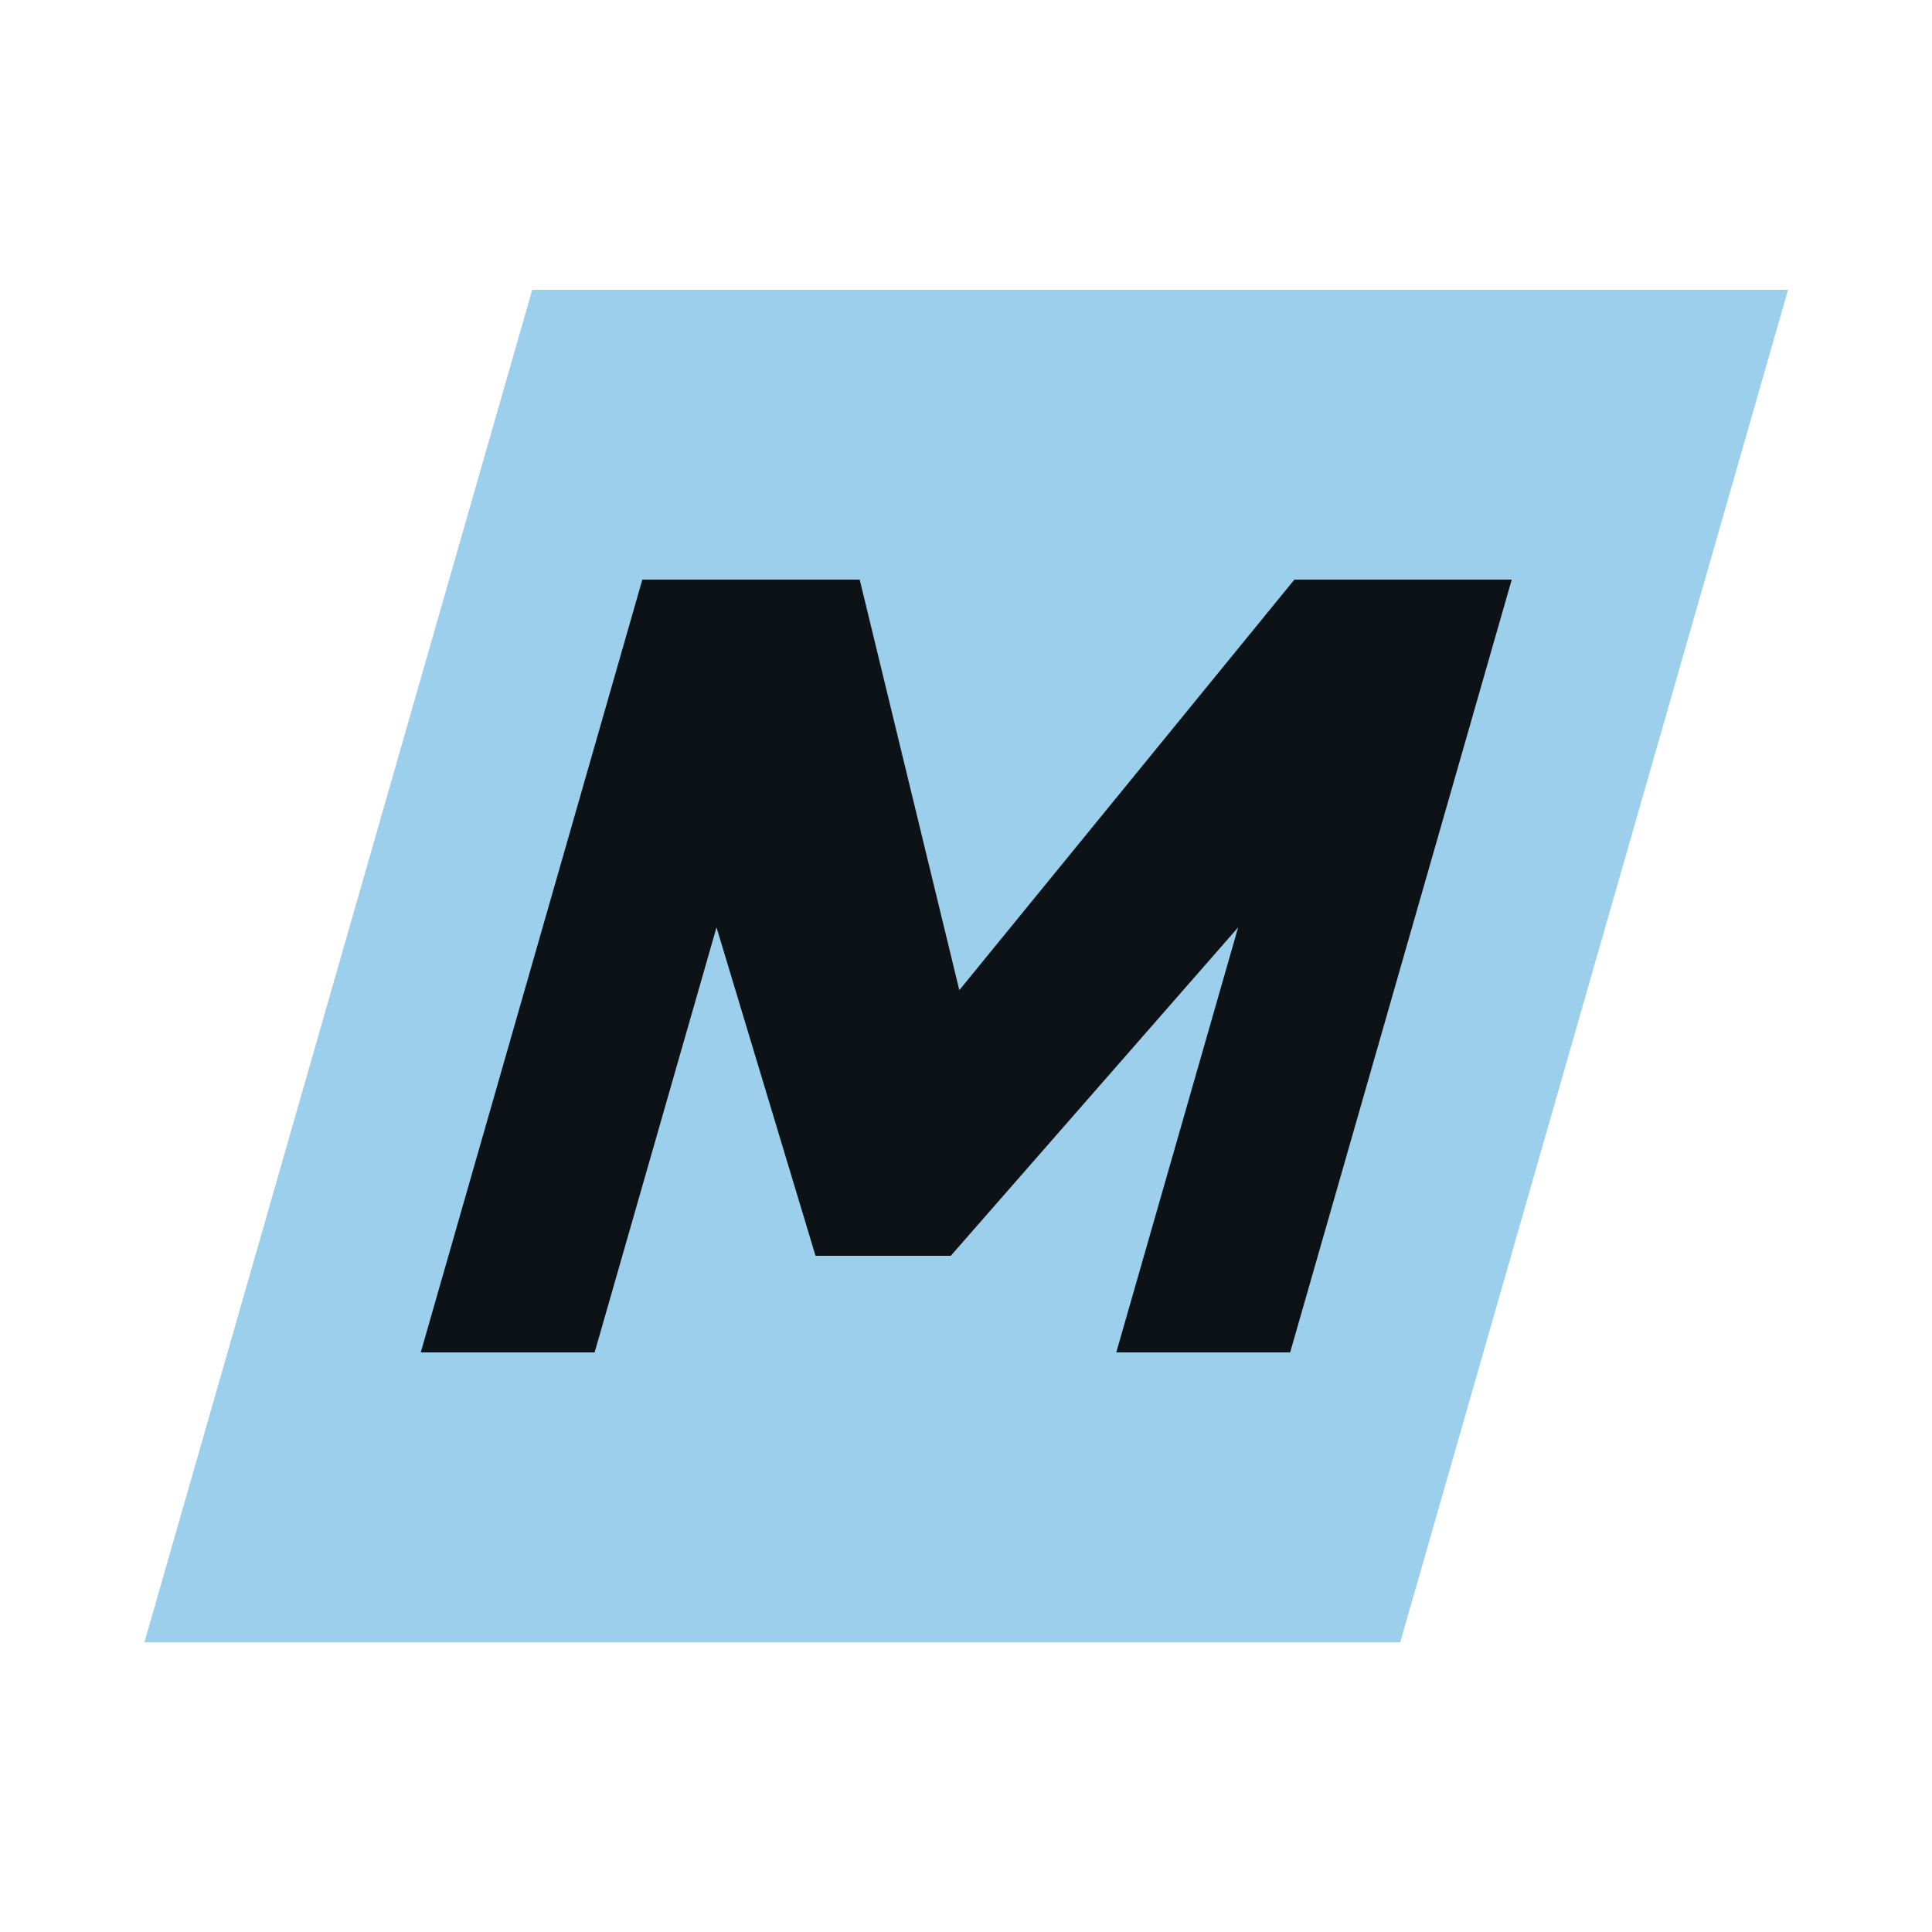
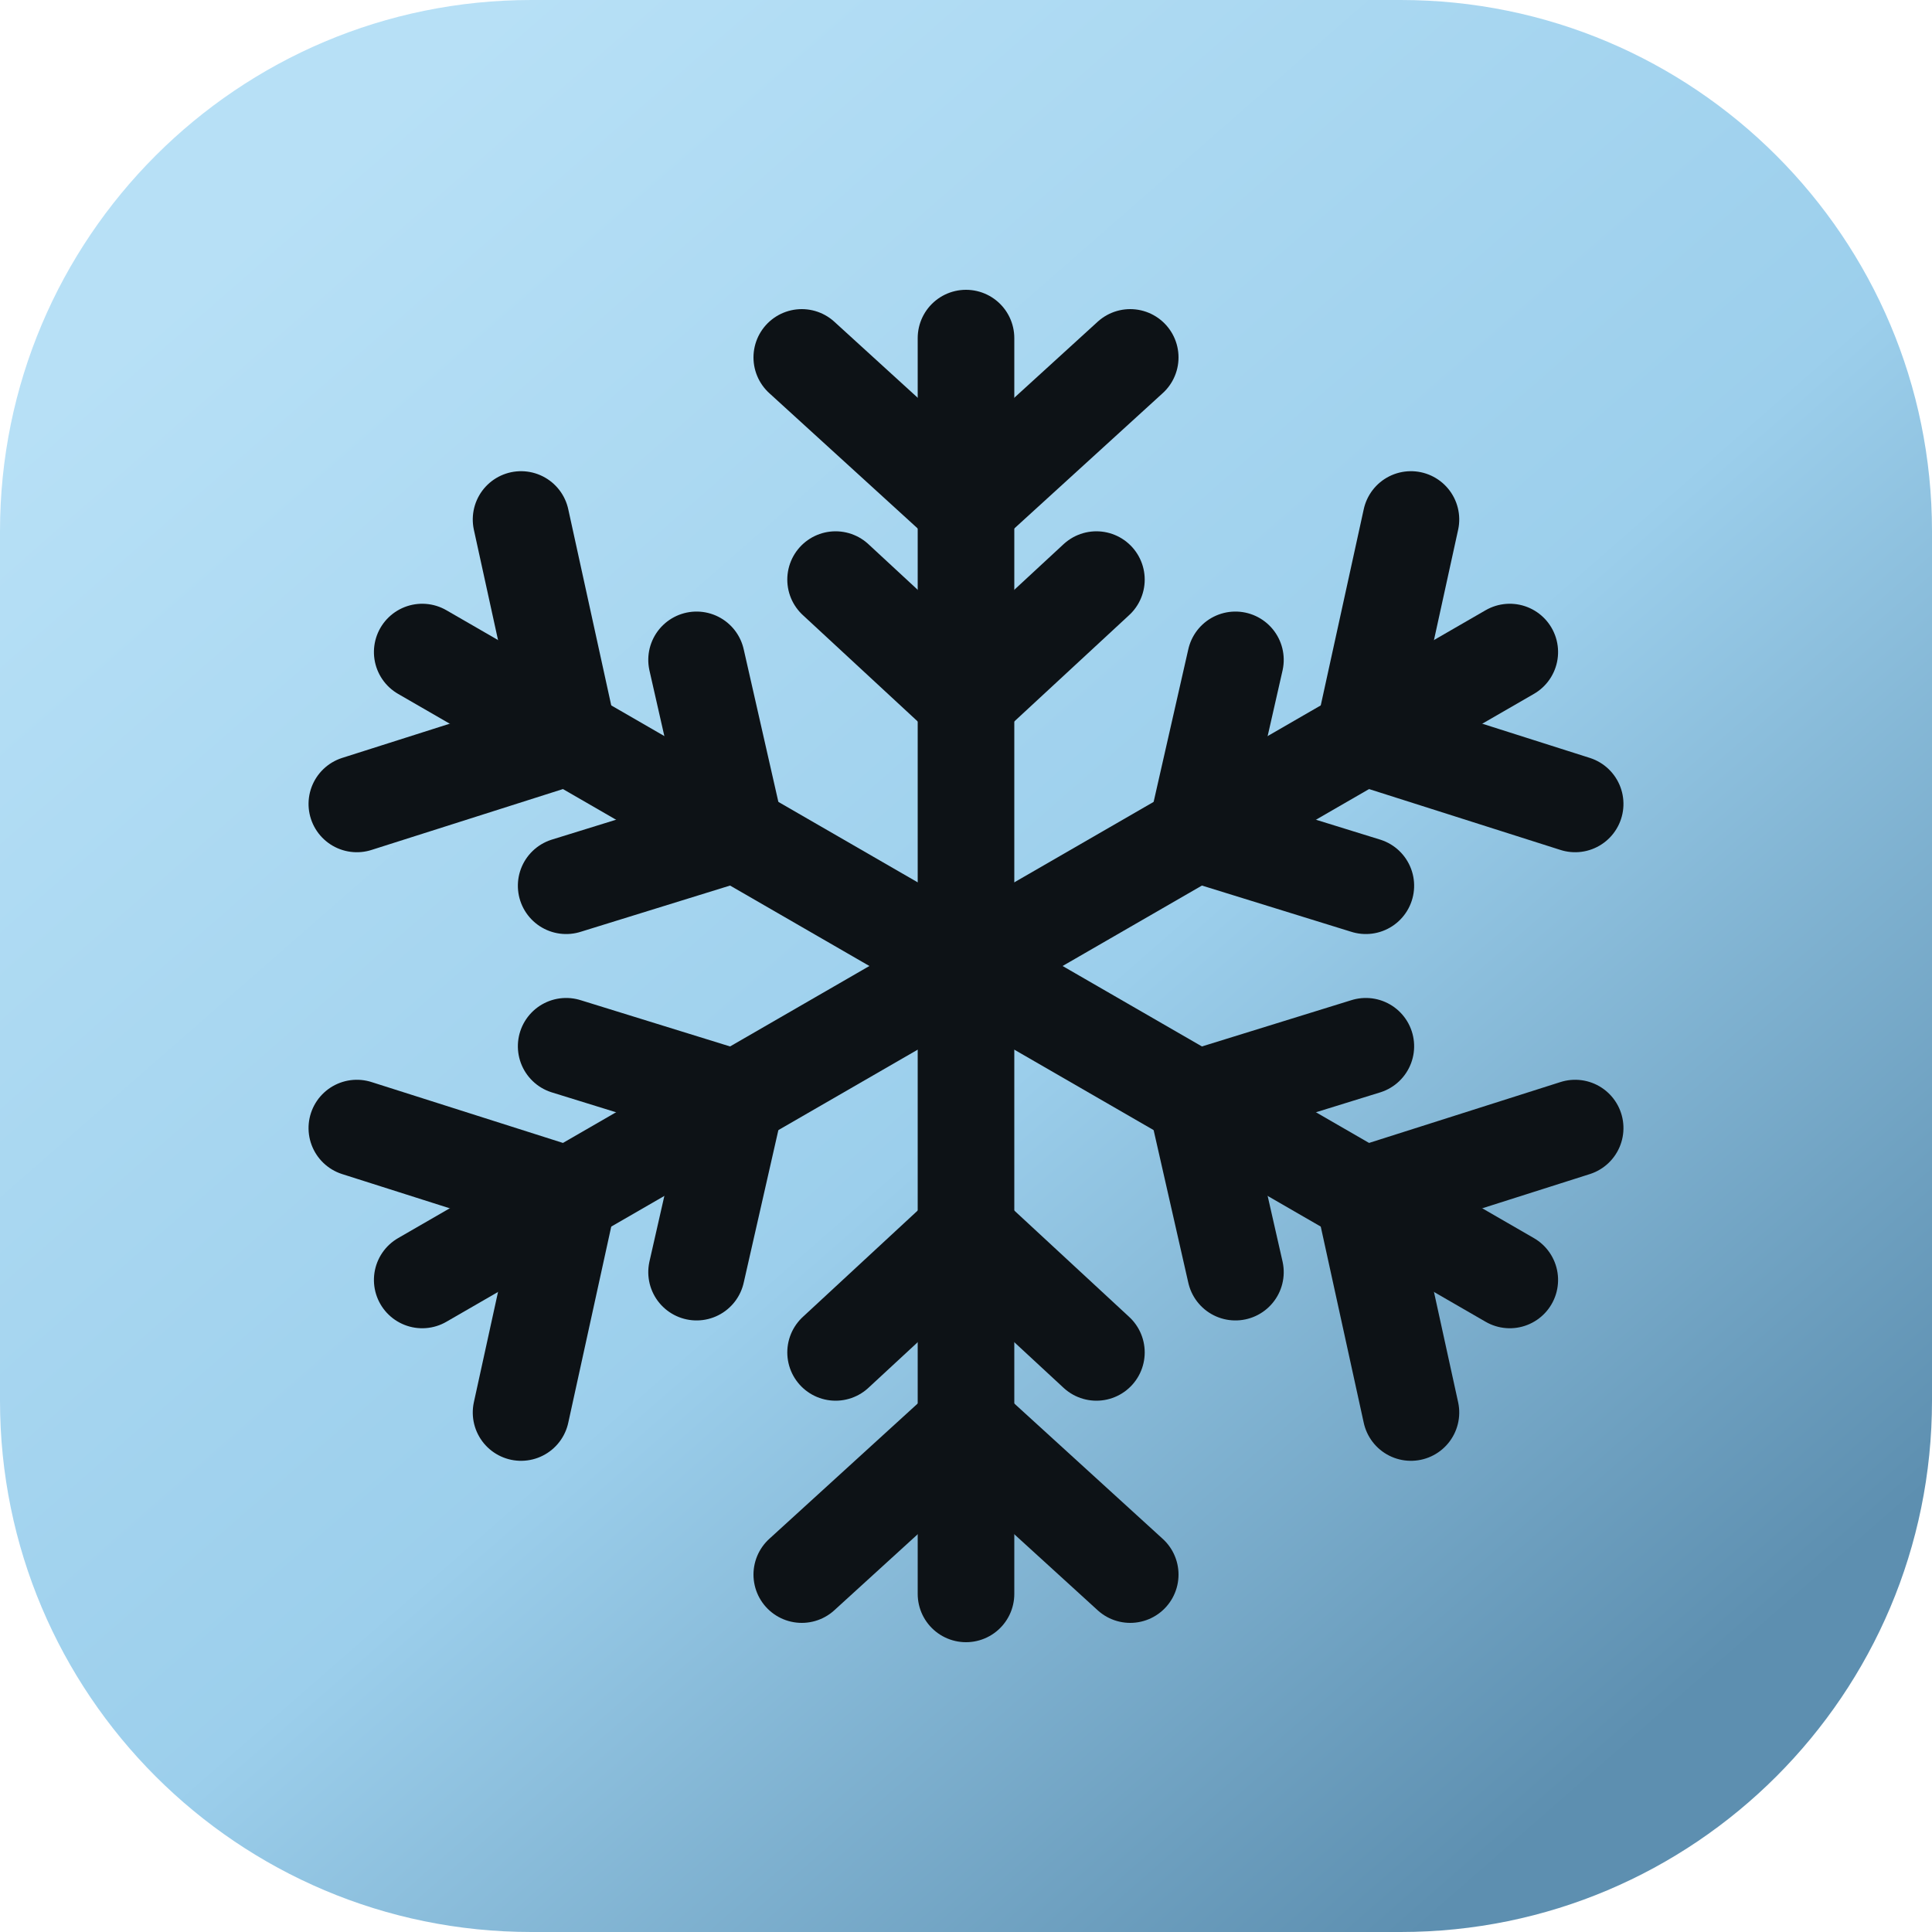
- <svg xmlns="http://www.w3.org/2000/svg" width="40" height="40" viewBox="0 0 40 40" fill="none" role="img" aria-label="MXB App">
-   <g transform="translate(12.74, 0) skewX(-16)">
-     <rect x="0" y="6" width="26" height="28" fill="#9ccfec" />
-     <path d="M4 28V12h4.5L13 20.5 17.5 12H22v16h-3.6v-8.8L14.4 26h-2.8L7.6 19.2V28H4Z" fill="#0d1216" />
+ <svg xmlns="http://www.w3.org/2000/svg" width="40" height="40" viewBox="0 0 40 40" fill="none" role="img" aria-label="mxb-app logo">
+   <defs>
+     <linearGradient id="g" x1="6" y1="4" x2="34" y2="36" gradientUnits="userSpaceOnUse">
+       <stop offset="0" stop-color="#b7e0f6" />
+       <stop offset="0.55" stop-color="#9ccfec" />
+       <stop offset="1" stop-color="#5d8fb0" />
+     </linearGradient>
+   </defs>
+   <rect width="40" height="40" rx="11" fill="url(#g)" />
+   <g stroke="#0d1216" stroke-width="2" stroke-linecap="round" stroke-linejoin="round">
+     <g id="arm">
+       <line x1="20" y1="20" x2="20" y2="7" />
+       <line x1="20" y1="10.5" x2="16.6" y2="7.4" />
+       <line x1="20" y1="10.5" x2="23.4" y2="7.4" />
+       <line x1="20" y1="14.5" x2="17.3" y2="12" />
+       <line x1="20" y1="14.5" x2="22.7" y2="12" />
+     </g>
+     <use href="#arm" transform="rotate(60 20 20)" />
+     <use href="#arm" transform="rotate(120 20 20)" />
+     <use href="#arm" transform="rotate(180 20 20)" />
+     <use href="#arm" transform="rotate(240 20 20)" />
+     <use href="#arm" transform="rotate(300 20 20)" />
+     <circle cx="20" cy="20" r="1.6" fill="#0d1216" stroke="none" />
  </g>
</svg>
